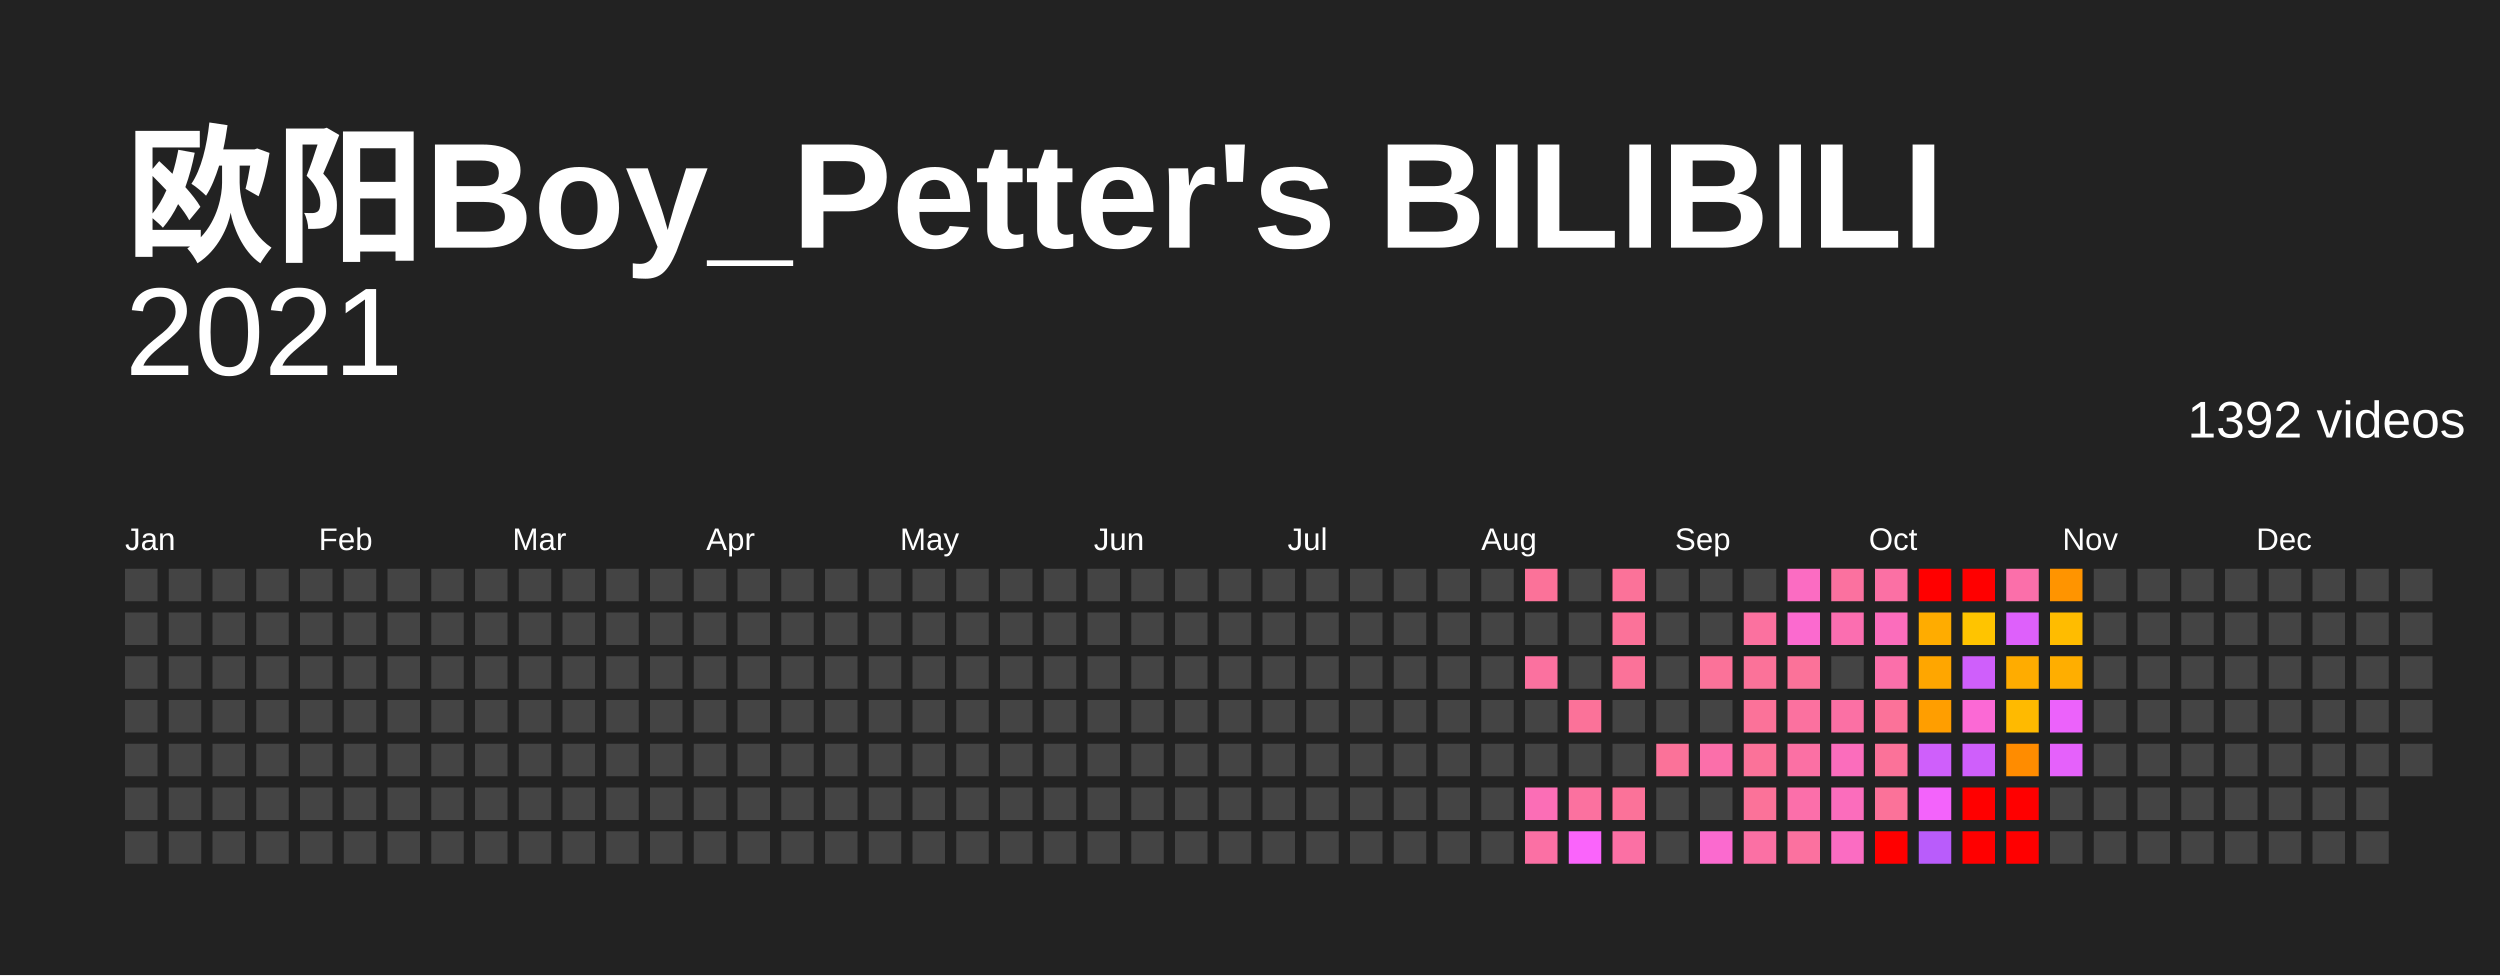
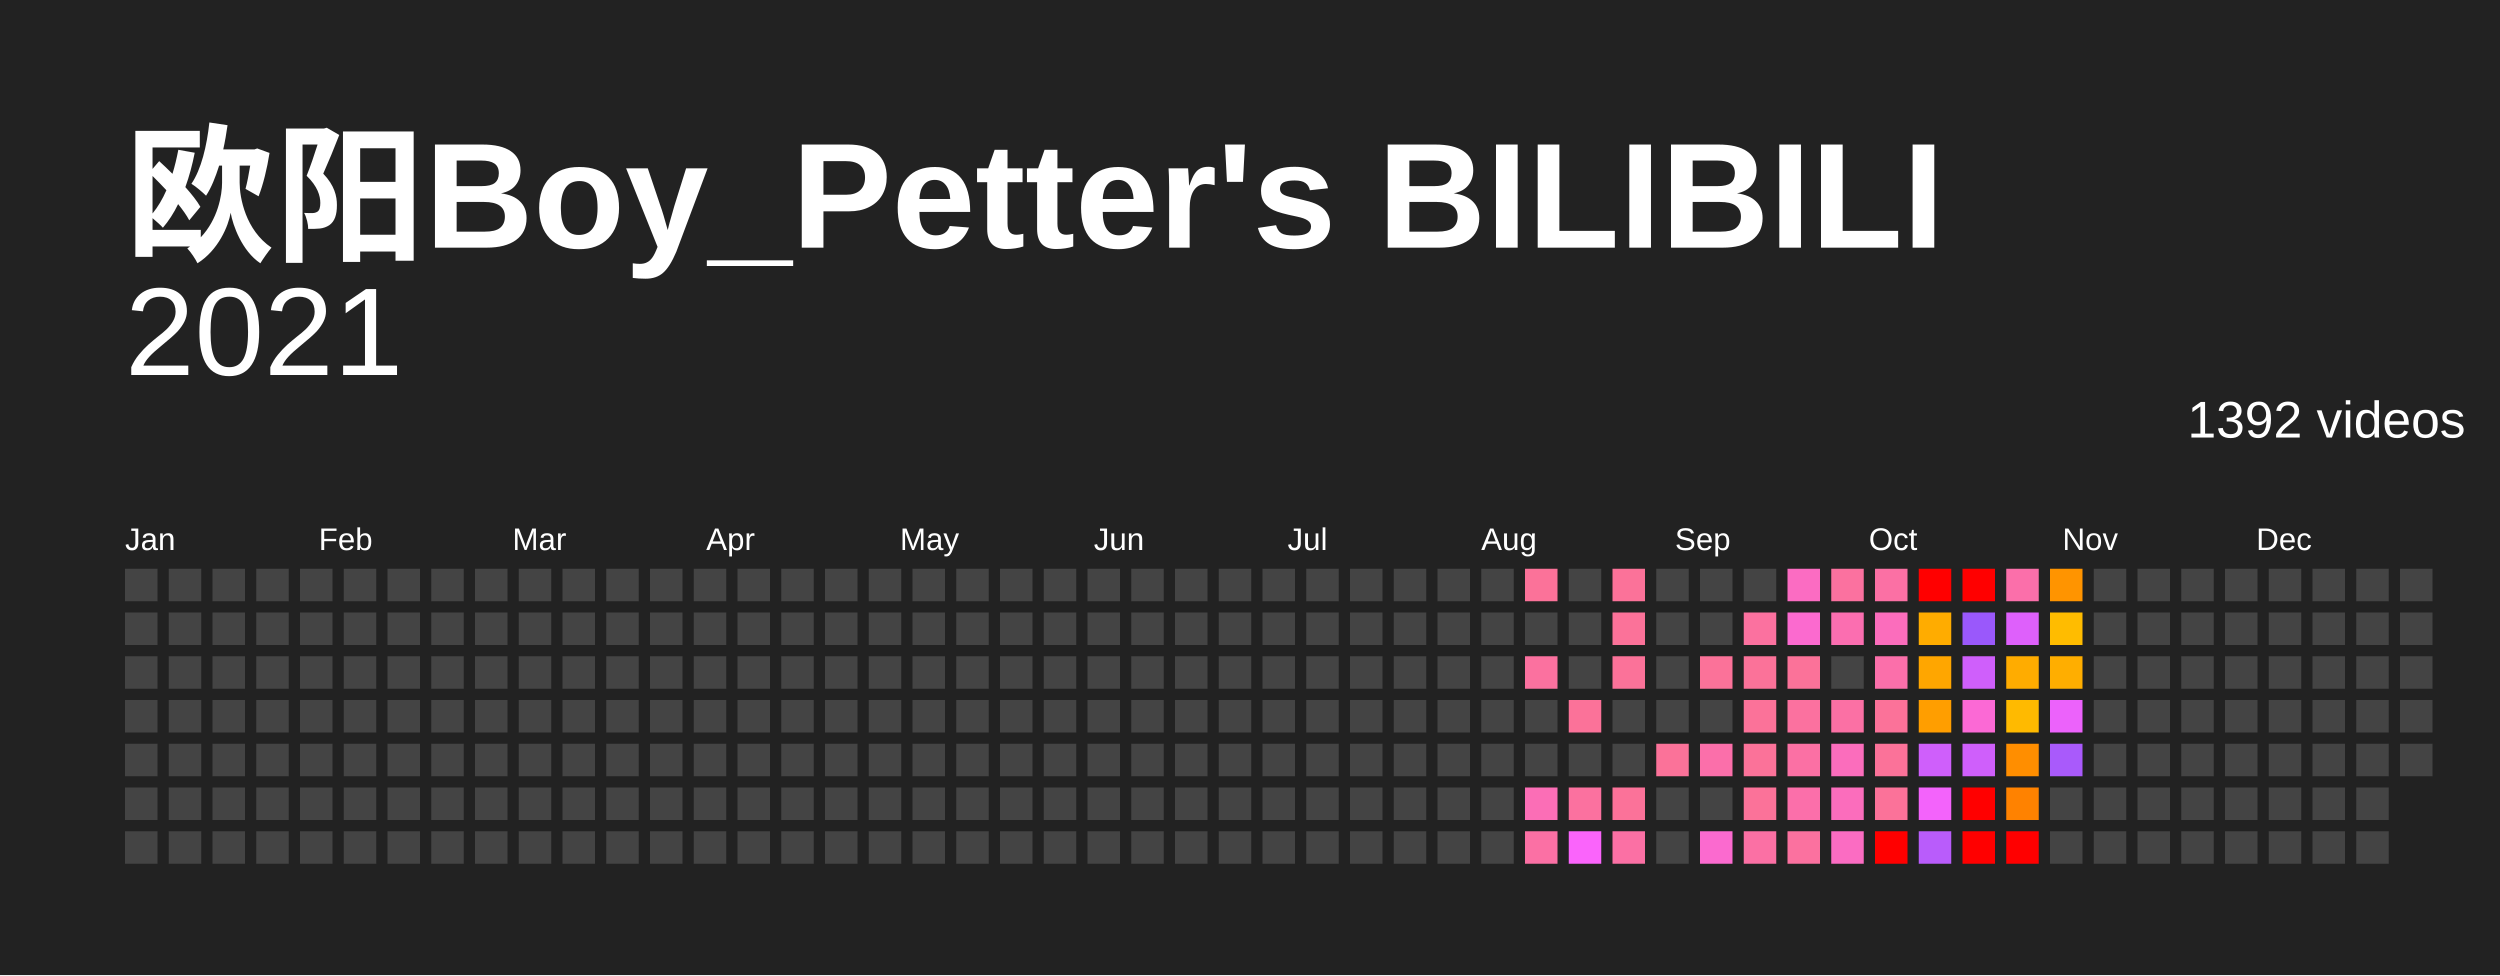
<svg xmlns="http://www.w3.org/2000/svg" baseProfile="full" height="78mm" version="1.1" viewBox="0,0,200,78" width="200mm">
  <defs />
  <rect fill="#222222" height="78" width="200" x="0" y="0" />
  <text fill="#FFFFFF" style="font-size:12px; font-family:Arial; font-weight:bold;" x="10" y="20">欧阳Boy_Petter's BILIBILI</text>
  <text alignment-baseline="hanging" fill="#FFFFFF" style="font-size:10.0px; font-family:Arial;" x="10" y="30">2021</text>
  <text alignment-baseline="hanging" fill="#FFFFFF" style="font-size:4.125px; font-family:Arial;" x="175" y="35">1392 videos</text>
  <text fill="#FFFFFF" style="font-size:2.5px; font-family:Arial" x="10.0" y="44">Jan</text>
  <text fill="#FFFFFF" style="font-size:2.5px; font-family:Arial" x="25.5" y="44">Feb</text>
  <text fill="#FFFFFF" style="font-size:2.5px; font-family:Arial" x="41.0" y="44">Mar</text>
  <text fill="#FFFFFF" style="font-size:2.5px; font-family:Arial" x="56.5" y="44">Apr</text>
  <text fill="#FFFFFF" style="font-size:2.5px; font-family:Arial" x="72.0" y="44">May</text>
  <text fill="#FFFFFF" style="font-size:2.5px; font-family:Arial" x="87.5" y="44">Jun</text>
  <text fill="#FFFFFF" style="font-size:2.5px; font-family:Arial" x="103.0" y="44">Jul</text>
  <text fill="#FFFFFF" style="font-size:2.5px; font-family:Arial" x="118.5" y="44">Aug</text>
  <text fill="#FFFFFF" style="font-size:2.5px; font-family:Arial" x="134.0" y="44">Sep</text>
  <text fill="#FFFFFF" style="font-size:2.5px; font-family:Arial" x="149.5" y="44">Oct</text>
  <text fill="#FFFFFF" style="font-size:2.5px; font-family:Arial" x="165.0" y="44">Nov</text>
  <text fill="#FFFFFF" style="font-size:2.5px; font-family:Arial" x="180.5" y="44">Dec</text>
  <rect fill="#444444" height="2.6" width="2.6" x="10.0" y="45.5" />
  <rect fill="#444444" height="2.6" width="2.6" x="10.0" y="49.0" />
  <rect fill="#444444" height="2.6" width="2.6" x="10.0" y="52.5" />
  <rect fill="#444444" height="2.6" width="2.6" x="10.0" y="56.0" />
  <rect fill="#444444" height="2.6" width="2.6" x="10.0" y="59.5" />
  <rect fill="#444444" height="2.6" width="2.6" x="10.0" y="63.0" />
  <rect fill="#444444" height="2.6" width="2.6" x="10.0" y="66.5" />
  <rect fill="#444444" height="2.6" width="2.6" x="13.5" y="45.5" />
  <rect fill="#444444" height="2.6" width="2.6" x="13.5" y="49.0" />
  <rect fill="#444444" height="2.6" width="2.6" x="13.5" y="52.5" />
  <rect fill="#444444" height="2.6" width="2.6" x="13.5" y="56.0" />
  <rect fill="#444444" height="2.6" width="2.6" x="13.5" y="59.5" />
  <rect fill="#444444" height="2.6" width="2.6" x="13.5" y="63.0" />
  <rect fill="#444444" height="2.6" width="2.6" x="13.5" y="66.5" />
  <rect fill="#444444" height="2.6" width="2.6" x="17.0" y="45.5" />
  <rect fill="#444444" height="2.6" width="2.6" x="17.0" y="49.0" />
  <rect fill="#444444" height="2.6" width="2.6" x="17.0" y="52.5" />
  <rect fill="#444444" height="2.6" width="2.6" x="17.0" y="56.0" />
  <rect fill="#444444" height="2.6" width="2.6" x="17.0" y="59.5" />
  <rect fill="#444444" height="2.6" width="2.6" x="17.0" y="63.0" />
  <rect fill="#444444" height="2.6" width="2.6" x="17.0" y="66.5" />
  <rect fill="#444444" height="2.6" width="2.6" x="20.5" y="45.5" />
  <rect fill="#444444" height="2.6" width="2.6" x="20.5" y="49.0" />
  <rect fill="#444444" height="2.6" width="2.6" x="20.5" y="52.5" />
  <rect fill="#444444" height="2.6" width="2.6" x="20.5" y="56.0" />
  <rect fill="#444444" height="2.6" width="2.6" x="20.5" y="59.5" />
  <rect fill="#444444" height="2.6" width="2.6" x="20.5" y="63.0" />
  <rect fill="#444444" height="2.6" width="2.6" x="20.5" y="66.5" />
  <rect fill="#444444" height="2.6" width="2.6" x="24.0" y="45.5" />
  <rect fill="#444444" height="2.6" width="2.6" x="24.0" y="49.0" />
  <rect fill="#444444" height="2.6" width="2.6" x="24.0" y="52.5" />
  <rect fill="#444444" height="2.6" width="2.6" x="24.0" y="56.0" />
  <rect fill="#444444" height="2.6" width="2.6" x="24.0" y="59.5" />
  <rect fill="#444444" height="2.6" width="2.6" x="24.0" y="63.0" />
  <rect fill="#444444" height="2.6" width="2.6" x="24.0" y="66.5" />
  <rect fill="#444444" height="2.6" width="2.6" x="27.5" y="45.5" />
  <rect fill="#444444" height="2.6" width="2.6" x="27.5" y="49.0" />
  <rect fill="#444444" height="2.6" width="2.6" x="27.5" y="52.5" />
  <rect fill="#444444" height="2.6" width="2.6" x="27.5" y="56.0" />
  <rect fill="#444444" height="2.6" width="2.6" x="27.5" y="59.5" />
  <rect fill="#444444" height="2.6" width="2.6" x="27.5" y="63.0" />
  <rect fill="#444444" height="2.6" width="2.6" x="27.5" y="66.5" />
  <rect fill="#444444" height="2.6" width="2.6" x="31.0" y="45.5" />
  <rect fill="#444444" height="2.6" width="2.6" x="31.0" y="49.0" />
  <rect fill="#444444" height="2.6" width="2.6" x="31.0" y="52.5" />
  <rect fill="#444444" height="2.6" width="2.6" x="31.0" y="56.0" />
  <rect fill="#444444" height="2.6" width="2.6" x="31.0" y="59.5" />
  <rect fill="#444444" height="2.6" width="2.6" x="31.0" y="63.0" />
  <rect fill="#444444" height="2.6" width="2.6" x="31.0" y="66.5" />
  <rect fill="#444444" height="2.6" width="2.6" x="34.5" y="45.5" />
  <rect fill="#444444" height="2.6" width="2.6" x="34.5" y="49.0" />
  <rect fill="#444444" height="2.6" width="2.6" x="34.5" y="52.5" />
  <rect fill="#444444" height="2.6" width="2.6" x="34.5" y="56.0" />
  <rect fill="#444444" height="2.6" width="2.6" x="34.5" y="59.5" />
  <rect fill="#444444" height="2.6" width="2.6" x="34.5" y="63.0" />
  <rect fill="#444444" height="2.6" width="2.6" x="34.5" y="66.5" />
  <rect fill="#444444" height="2.6" width="2.6" x="38.0" y="45.5" />
  <rect fill="#444444" height="2.6" width="2.6" x="38.0" y="49.0" />
  <rect fill="#444444" height="2.6" width="2.6" x="38.0" y="52.5" />
  <rect fill="#444444" height="2.6" width="2.6" x="38.0" y="56.0" />
  <rect fill="#444444" height="2.6" width="2.6" x="38.0" y="59.5" />
  <rect fill="#444444" height="2.6" width="2.6" x="38.0" y="63.0" />
  <rect fill="#444444" height="2.6" width="2.6" x="38.0" y="66.5" />
  <rect fill="#444444" height="2.6" width="2.6" x="41.5" y="45.5" />
  <rect fill="#444444" height="2.6" width="2.6" x="41.5" y="49.0" />
  <rect fill="#444444" height="2.6" width="2.6" x="41.5" y="52.5" />
  <rect fill="#444444" height="2.6" width="2.6" x="41.5" y="56.0" />
  <rect fill="#444444" height="2.6" width="2.6" x="41.5" y="59.5" />
  <rect fill="#444444" height="2.6" width="2.6" x="41.5" y="63.0" />
  <rect fill="#444444" height="2.6" width="2.6" x="41.5" y="66.5" />
  <rect fill="#444444" height="2.6" width="2.6" x="45.0" y="45.5" />
  <rect fill="#444444" height="2.6" width="2.6" x="45.0" y="49.0" />
  <rect fill="#444444" height="2.6" width="2.6" x="45.0" y="52.5" />
  <rect fill="#444444" height="2.6" width="2.6" x="45.0" y="56.0" />
  <rect fill="#444444" height="2.6" width="2.6" x="45.0" y="59.5" />
  <rect fill="#444444" height="2.6" width="2.6" x="45.0" y="63.0" />
  <rect fill="#444444" height="2.6" width="2.6" x="45.0" y="66.5" />
  <rect fill="#444444" height="2.6" width="2.6" x="48.5" y="45.5" />
  <rect fill="#444444" height="2.6" width="2.6" x="48.5" y="49.0" />
  <rect fill="#444444" height="2.6" width="2.6" x="48.5" y="52.5" />
  <rect fill="#444444" height="2.6" width="2.6" x="48.5" y="56.0" />
  <rect fill="#444444" height="2.6" width="2.6" x="48.5" y="59.5" />
  <rect fill="#444444" height="2.6" width="2.6" x="48.5" y="63.0" />
  <rect fill="#444444" height="2.6" width="2.6" x="48.5" y="66.5" />
  <rect fill="#444444" height="2.6" width="2.6" x="52.0" y="45.5" />
  <rect fill="#444444" height="2.6" width="2.6" x="52.0" y="49.0" />
  <rect fill="#444444" height="2.6" width="2.6" x="52.0" y="52.5" />
  <rect fill="#444444" height="2.6" width="2.6" x="52.0" y="56.0" />
  <rect fill="#444444" height="2.6" width="2.6" x="52.0" y="59.5" />
  <rect fill="#444444" height="2.6" width="2.6" x="52.0" y="63.0" />
  <rect fill="#444444" height="2.6" width="2.6" x="52.0" y="66.5" />
  <rect fill="#444444" height="2.6" width="2.6" x="55.5" y="45.5" />
  <rect fill="#444444" height="2.6" width="2.6" x="55.5" y="49.0" />
  <rect fill="#444444" height="2.6" width="2.6" x="55.5" y="52.5" />
  <rect fill="#444444" height="2.6" width="2.6" x="55.5" y="56.0" />
  <rect fill="#444444" height="2.6" width="2.6" x="55.5" y="59.5" />
  <rect fill="#444444" height="2.6" width="2.6" x="55.5" y="63.0" />
  <rect fill="#444444" height="2.6" width="2.6" x="55.5" y="66.5" />
  <rect fill="#444444" height="2.6" width="2.6" x="59.0" y="45.5" />
  <rect fill="#444444" height="2.6" width="2.6" x="59.0" y="49.0" />
  <rect fill="#444444" height="2.6" width="2.6" x="59.0" y="52.5" />
  <rect fill="#444444" height="2.6" width="2.6" x="59.0" y="56.0" />
  <rect fill="#444444" height="2.6" width="2.6" x="59.0" y="59.5" />
  <rect fill="#444444" height="2.6" width="2.6" x="59.0" y="63.0" />
  <rect fill="#444444" height="2.6" width="2.6" x="59.0" y="66.5" />
  <rect fill="#444444" height="2.6" width="2.6" x="62.5" y="45.5" />
  <rect fill="#444444" height="2.6" width="2.6" x="62.5" y="49.0" />
  <rect fill="#444444" height="2.6" width="2.6" x="62.5" y="52.5" />
  <rect fill="#444444" height="2.6" width="2.6" x="62.5" y="56.0" />
  <rect fill="#444444" height="2.6" width="2.6" x="62.5" y="59.5" />
  <rect fill="#444444" height="2.6" width="2.6" x="62.5" y="63.0" />
  <rect fill="#444444" height="2.6" width="2.6" x="62.5" y="66.5" />
  <rect fill="#444444" height="2.6" width="2.6" x="66.0" y="45.5" />
  <rect fill="#444444" height="2.6" width="2.6" x="66.0" y="49.0" />
  <rect fill="#444444" height="2.6" width="2.6" x="66.0" y="52.5" />
  <rect fill="#444444" height="2.6" width="2.6" x="66.0" y="56.0" />
  <rect fill="#444444" height="2.6" width="2.6" x="66.0" y="59.5" />
  <rect fill="#444444" height="2.6" width="2.6" x="66.0" y="63.0" />
  <rect fill="#444444" height="2.6" width="2.6" x="66.0" y="66.5" />
  <rect fill="#444444" height="2.6" width="2.6" x="69.5" y="45.5" />
  <rect fill="#444444" height="2.6" width="2.6" x="69.5" y="49.0" />
  <rect fill="#444444" height="2.6" width="2.6" x="69.5" y="52.5" />
  <rect fill="#444444" height="2.6" width="2.6" x="69.5" y="56.0" />
  <rect fill="#444444" height="2.6" width="2.6" x="69.5" y="59.5" />
  <rect fill="#444444" height="2.6" width="2.6" x="69.5" y="63.0" />
  <rect fill="#444444" height="2.6" width="2.6" x="69.5" y="66.5" />
  <rect fill="#444444" height="2.6" width="2.6" x="73.0" y="45.5" />
  <rect fill="#444444" height="2.6" width="2.6" x="73.0" y="49.0" />
  <rect fill="#444444" height="2.6" width="2.6" x="73.0" y="52.5" />
  <rect fill="#444444" height="2.6" width="2.6" x="73.0" y="56.0" />
  <rect fill="#444444" height="2.6" width="2.6" x="73.0" y="59.5" />
  <rect fill="#444444" height="2.6" width="2.6" x="73.0" y="63.0" />
  <rect fill="#444444" height="2.6" width="2.6" x="73.0" y="66.5" />
  <rect fill="#444444" height="2.6" width="2.6" x="76.5" y="45.5" />
  <rect fill="#444444" height="2.6" width="2.6" x="76.5" y="49.0" />
  <rect fill="#444444" height="2.6" width="2.6" x="76.5" y="52.5" />
  <rect fill="#444444" height="2.6" width="2.6" x="76.5" y="56.0" />
  <rect fill="#444444" height="2.6" width="2.6" x="76.5" y="59.5" />
  <rect fill="#444444" height="2.6" width="2.6" x="76.5" y="63.0" />
  <rect fill="#444444" height="2.6" width="2.6" x="76.5" y="66.5" />
  <rect fill="#444444" height="2.6" width="2.6" x="80.0" y="45.5" />
  <rect fill="#444444" height="2.6" width="2.6" x="80.0" y="49.0" />
  <rect fill="#444444" height="2.6" width="2.6" x="80.0" y="52.5" />
  <rect fill="#444444" height="2.6" width="2.6" x="80.0" y="56.0" />
  <rect fill="#444444" height="2.6" width="2.6" x="80.0" y="59.5" />
  <rect fill="#444444" height="2.6" width="2.6" x="80.0" y="63.0" />
  <rect fill="#444444" height="2.6" width="2.6" x="80.0" y="66.5" />
  <rect fill="#444444" height="2.6" width="2.6" x="83.5" y="45.5" />
  <rect fill="#444444" height="2.6" width="2.6" x="83.5" y="49.0" />
  <rect fill="#444444" height="2.6" width="2.6" x="83.5" y="52.5" />
  <rect fill="#444444" height="2.6" width="2.6" x="83.5" y="56.0" />
  <rect fill="#444444" height="2.6" width="2.6" x="83.5" y="59.5" />
  <rect fill="#444444" height="2.6" width="2.6" x="83.5" y="63.0" />
  <rect fill="#444444" height="2.6" width="2.6" x="83.5" y="66.5" />
  <rect fill="#444444" height="2.6" width="2.6" x="87.0" y="45.5" />
  <rect fill="#444444" height="2.6" width="2.6" x="87.0" y="49.0" />
  <rect fill="#444444" height="2.6" width="2.6" x="87.0" y="52.5" />
  <rect fill="#444444" height="2.6" width="2.6" x="87.0" y="56.0" />
  <rect fill="#444444" height="2.6" width="2.6" x="87.0" y="59.5" />
  <rect fill="#444444" height="2.6" width="2.6" x="87.0" y="63.0" />
  <rect fill="#444444" height="2.6" width="2.6" x="87.0" y="66.5" />
  <rect fill="#444444" height="2.6" width="2.6" x="90.5" y="45.5" />
  <rect fill="#444444" height="2.6" width="2.6" x="90.5" y="49.0" />
  <rect fill="#444444" height="2.6" width="2.6" x="90.5" y="52.5" />
  <rect fill="#444444" height="2.6" width="2.6" x="90.5" y="56.0" />
  <rect fill="#444444" height="2.6" width="2.6" x="90.5" y="59.5" />
  <rect fill="#444444" height="2.6" width="2.6" x="90.5" y="63.0" />
  <rect fill="#444444" height="2.6" width="2.6" x="90.5" y="66.5" />
  <rect fill="#444444" height="2.6" width="2.6" x="94.0" y="45.5" />
  <rect fill="#444444" height="2.6" width="2.6" x="94.0" y="49.0" />
  <rect fill="#444444" height="2.6" width="2.6" x="94.0" y="52.5" />
  <rect fill="#444444" height="2.6" width="2.6" x="94.0" y="56.0" />
  <rect fill="#444444" height="2.6" width="2.6" x="94.0" y="59.5" />
  <rect fill="#444444" height="2.6" width="2.6" x="94.0" y="63.0" />
  <rect fill="#444444" height="2.6" width="2.6" x="94.0" y="66.5" />
  <rect fill="#444444" height="2.6" width="2.6" x="97.5" y="45.5" />
  <rect fill="#444444" height="2.6" width="2.6" x="97.5" y="49.0" />
  <rect fill="#444444" height="2.6" width="2.6" x="97.5" y="52.5" />
  <rect fill="#444444" height="2.6" width="2.6" x="97.5" y="56.0" />
  <rect fill="#444444" height="2.6" width="2.6" x="97.5" y="59.5" />
  <rect fill="#444444" height="2.6" width="2.6" x="97.5" y="63.0" />
  <rect fill="#444444" height="2.6" width="2.6" x="97.5" y="66.5" />
  <rect fill="#444444" height="2.6" width="2.6" x="101.0" y="45.5" />
  <rect fill="#444444" height="2.6" width="2.6" x="101.0" y="49.0" />
  <rect fill="#444444" height="2.6" width="2.6" x="101.0" y="52.5" />
  <rect fill="#444444" height="2.6" width="2.6" x="101.0" y="56.0" />
  <rect fill="#444444" height="2.6" width="2.6" x="101.0" y="59.5" />
  <rect fill="#444444" height="2.6" width="2.6" x="101.0" y="63.0" />
  <rect fill="#444444" height="2.6" width="2.6" x="101.0" y="66.5" />
  <rect fill="#444444" height="2.6" width="2.6" x="104.5" y="45.5" />
  <rect fill="#444444" height="2.6" width="2.6" x="104.5" y="49.0" />
  <rect fill="#444444" height="2.6" width="2.6" x="104.5" y="52.5" />
  <rect fill="#444444" height="2.6" width="2.6" x="104.5" y="56.0" />
  <rect fill="#444444" height="2.6" width="2.6" x="104.5" y="59.5" />
  <rect fill="#444444" height="2.6" width="2.6" x="104.5" y="63.0" />
  <rect fill="#444444" height="2.6" width="2.6" x="104.5" y="66.5" />
  <rect fill="#444444" height="2.6" width="2.6" x="108.0" y="45.5" />
  <rect fill="#444444" height="2.6" width="2.6" x="108.0" y="49.0" />
  <rect fill="#444444" height="2.6" width="2.6" x="108.0" y="52.5" />
  <rect fill="#444444" height="2.6" width="2.6" x="108.0" y="56.0" />
  <rect fill="#444444" height="2.6" width="2.6" x="108.0" y="59.5" />
  <rect fill="#444444" height="2.6" width="2.6" x="108.0" y="63.0" />
  <rect fill="#444444" height="2.6" width="2.6" x="108.0" y="66.5" />
  <rect fill="#444444" height="2.6" width="2.6" x="111.5" y="45.5" />
  <rect fill="#444444" height="2.6" width="2.6" x="111.5" y="49.0" />
  <rect fill="#444444" height="2.6" width="2.6" x="111.5" y="52.5" />
  <rect fill="#444444" height="2.6" width="2.6" x="111.5" y="56.0" />
  <rect fill="#444444" height="2.6" width="2.6" x="111.5" y="59.5" />
  <rect fill="#444444" height="2.6" width="2.6" x="111.5" y="63.0" />
  <rect fill="#444444" height="2.6" width="2.6" x="111.5" y="66.5" />
  <rect fill="#444444" height="2.6" width="2.6" x="115.0" y="45.5" />
  <rect fill="#444444" height="2.6" width="2.6" x="115.0" y="49.0" />
  <rect fill="#444444" height="2.6" width="2.6" x="115.0" y="52.5" />
  <rect fill="#444444" height="2.6" width="2.6" x="115.0" y="56.0" />
  <rect fill="#444444" height="2.6" width="2.6" x="115.0" y="59.5" />
  <rect fill="#444444" height="2.6" width="2.6" x="115.0" y="63.0" />
  <rect fill="#444444" height="2.6" width="2.6" x="115.0" y="66.5" />
  <rect fill="#444444" height="2.6" width="2.6" x="118.5" y="45.5" />
  <rect fill="#444444" height="2.6" width="2.6" x="118.5" y="49.0" />
  <rect fill="#444444" height="2.6" width="2.6" x="118.5" y="52.5" />
  <rect fill="#444444" height="2.6" width="2.6" x="118.5" y="56.0" />
  <rect fill="#444444" height="2.6" width="2.6" x="118.5" y="59.5" />
  <rect fill="#444444" height="2.6" width="2.6" x="118.5" y="63.0" />
  <rect fill="#444444" height="2.6" width="2.6" x="118.5" y="66.5" />
  <rect fill="#fb7299" height="2.6" width="2.6" x="122.0" y="45.5" />
  <rect fill="#444444" height="2.6" width="2.6" x="122.0" y="49.0" />
  <rect fill="#fb719f" height="2.6" width="2.6" x="122.0" y="52.5" />
  <rect fill="#444444" height="2.6" width="2.6" x="122.0" y="56.0" />
  <rect fill="#444444" height="2.6" width="2.6" x="122.0" y="59.5" />
  <rect fill="#fb6eb6" height="2.6" width="2.6" x="122.0" y="63.0" />
  <rect fill="#fb70a4" height="2.6" width="2.6" x="122.0" y="66.5" />
  <rect fill="#444444" height="2.6" width="2.6" x="125.5" y="45.5" />
  <rect fill="#444444" height="2.6" width="2.6" x="125.5" y="49.0" />
  <rect fill="#444444" height="2.6" width="2.6" x="125.5" y="52.5" />
  <rect fill="#fb7299" height="2.6" width="2.6" x="125.5" y="56.0" />
  <rect fill="#444444" height="2.6" width="2.6" x="125.5" y="59.5" />
  <rect fill="#fb719f" height="2.6" width="2.6" x="125.5" y="63.0" />
  <rect fill="#fa64fb" height="2.6" width="2.6" x="125.5" y="66.5" />
  <rect fill="#fb7299" height="2.6" width="2.6" x="129.0" y="45.5" />
  <rect fill="#fb7299" height="2.6" width="2.6" x="129.0" y="49.0" />
  <rect fill="#fb7299" height="2.6" width="2.6" x="129.0" y="52.5" />
  <rect fill="#444444" height="2.6" width="2.6" x="129.0" y="56.0" />
  <rect fill="#444444" height="2.6" width="2.6" x="129.0" y="59.5" />
  <rect fill="#fb7299" height="2.6" width="2.6" x="129.0" y="63.0" />
  <rect fill="#fb70a4" height="2.6" width="2.6" x="129.0" y="66.5" />
  <rect fill="#444444" height="2.6" width="2.6" x="132.5" y="45.5" />
  <rect fill="#444444" height="2.6" width="2.6" x="132.5" y="49.0" />
  <rect fill="#444444" height="2.6" width="2.6" x="132.5" y="52.5" />
  <rect fill="#444444" height="2.6" width="2.6" x="132.5" y="56.0" />
  <rect fill="#fb7299" height="2.6" width="2.6" x="132.5" y="59.5" />
  <rect fill="#444444" height="2.6" width="2.6" x="132.5" y="63.0" />
  <rect fill="#444444" height="2.6" width="2.6" x="132.5" y="66.5" />
  <rect fill="#444444" height="2.6" width="2.6" x="136.0" y="45.5" />
  <rect fill="#444444" height="2.6" width="2.6" x="136.0" y="49.0" />
  <rect fill="#fb7299" height="2.6" width="2.6" x="136.0" y="52.5" />
  <rect fill="#444444" height="2.6" width="2.6" x="136.0" y="56.0" />
  <rect fill="#fb6faa" height="2.6" width="2.6" x="136.0" y="59.5" />
  <rect fill="#444444" height="2.6" width="2.6" x="136.0" y="63.0" />
  <rect fill="#fb6acf" height="2.6" width="2.6" x="136.0" y="66.5" />
  <rect fill="#444444" height="2.6" width="2.6" x="139.5" y="45.5" />
  <rect fill="#fb719f" height="2.6" width="2.6" x="139.5" y="49.0" />
  <rect fill="#fb7299" height="2.6" width="2.6" x="139.5" y="52.5" />
  <rect fill="#fb7299" height="2.6" width="2.6" x="139.5" y="56.0" />
  <rect fill="#fb7299" height="2.6" width="2.6" x="139.5" y="59.5" />
  <rect fill="#fb7299" height="2.6" width="2.6" x="139.5" y="63.0" />
  <rect fill="#fb70a4" height="2.6" width="2.6" x="139.5" y="66.5" />
  <rect fill="#fb6cc2" height="2.6" width="2.6" x="143.0" y="45.5" />
  <rect fill="#fb6acf" height="2.6" width="2.6" x="143.0" y="49.0" />
  <rect fill="#fb7299" height="2.6" width="2.6" x="143.0" y="52.5" />
  <rect fill="#fb719f" height="2.6" width="2.6" x="143.0" y="56.0" />
  <rect fill="#fb70a4" height="2.6" width="2.6" x="143.0" y="59.5" />
  <rect fill="#fb6faa" height="2.6" width="2.6" x="143.0" y="63.0" />
  <rect fill="#fb719f" height="2.6" width="2.6" x="143.0" y="66.5" />
  <rect fill="#fb719f" height="2.6" width="2.6" x="146.5" y="45.5" />
  <rect fill="#fb6eb0" height="2.6" width="2.6" x="146.5" y="49.0" />
  <rect fill="#444444" height="2.6" width="2.6" x="146.5" y="52.5" />
  <rect fill="#fb70a4" height="2.6" width="2.6" x="146.5" y="56.0" />
  <rect fill="#fb6dbc" height="2.6" width="2.6" x="146.5" y="59.5" />
  <rect fill="#fb6dbc" height="2.6" width="2.6" x="146.5" y="63.0" />
  <rect fill="#fb6cc2" height="2.6" width="2.6" x="146.5" y="66.5" />
  <rect fill="#fb70a4" height="2.6" width="2.6" x="150.0" y="45.5" />
  <rect fill="#fb6dbc" height="2.6" width="2.6" x="150.0" y="49.0" />
  <rect fill="#fb6faa" height="2.6" width="2.6" x="150.0" y="52.5" />
  <rect fill="#fb7299" height="2.6" width="2.6" x="150.0" y="56.0" />
  <rect fill="#fb7299" height="2.6" width="2.6" x="150.0" y="59.5" />
  <rect fill="#fb7299" height="2.6" width="2.6" x="150.0" y="63.0" />
  <rect fill="red" height="2.6" width="2.6" x="150.0" y="66.5" />
  <rect fill="red" height="2.6" width="2.6" x="153.5" y="45.5" />
  <rect fill="#ffac00" height="2.6" width="2.6" x="153.5" y="49.0" />
  <rect fill="#ffa600" height="2.6" width="2.6" x="153.5" y="52.5" />
  <rect fill="#ff9e00" height="2.6" width="2.6" x="153.5" y="56.0" />
  <rect fill="#cf5ffb" height="2.6" width="2.6" x="153.5" y="59.5" />
  <rect fill="#f363fb" height="2.6" width="2.6" x="153.5" y="63.0" />
  <rect fill="#b95cfb" height="2.6" width="2.6" x="153.5" y="66.5" />
  <rect fill="red" height="2.6" width="2.6" x="157.0" y="45.5" />
-   <rect fill="#ffc400" height="2.6" width="2.6" x="157.0" y="49.0" />
+   <rect fill="#9a58fb" height="2.6" width="2.6" x="157.0" y="49.0" />
  <rect fill="#cf5ffb" height="2.6" width="2.6" x="157.0" y="52.5" />
  <rect fill="#fb69d5" height="2.6" width="2.6" x="157.0" y="56.0" />
  <rect fill="#cf5ffb" height="2.6" width="2.6" x="157.0" y="59.5" />
  <rect fill="red" height="2.6" width="2.6" x="157.0" y="63.0" />
  <rect fill="red" height="2.6" width="2.6" x="157.0" y="66.5" />
  <rect fill="#fb6faa" height="2.6" width="2.6" x="160.5" y="45.5" />
  <rect fill="#de60fb" height="2.6" width="2.6" x="160.5" y="49.0" />
  <rect fill="#ffac00" height="2.6" width="2.6" x="160.5" y="52.5" />
  <rect fill="#ffba00" height="2.6" width="2.6" x="160.5" y="56.0" />
-   <rect fill="#ff8c00" height="2.6" width="2.6" x="160.5" y="59.5" />
-   <rect fill="red" height="2.6" width="2.6" x="160.5" y="63.0" />
+   <rect fill="#ff8e00" height="2.6" width="2.6" x="160.5" y="59.5" />
+   <rect fill="#ff8200" height="2.6" width="2.6" x="160.5" y="63.0" />
  <rect fill="red" height="2.6" width="2.6" x="160.5" y="66.5" />
  <rect fill="#ff9400" height="2.6" width="2.6" x="164.0" y="45.5" />
  <rect fill="#ffbc00" height="2.6" width="2.6" x="164.0" y="49.0" />
  <rect fill="#ffae00" height="2.6" width="2.6" x="164.0" y="52.5" />
  <rect fill="#ec62fb" height="2.6" width="2.6" x="164.0" y="56.0" />
-   <rect fill="#e561fb" height="2.6" width="2.6" x="164.0" y="59.5" />
+   <rect fill="#a95afb" height="2.6" width="2.6" x="164.0" y="59.5" />
  <rect fill="#444444" height="2.6" width="2.6" x="164.0" y="63.0" />
  <rect fill="#444444" height="2.6" width="2.6" x="164.0" y="66.5" />
  <rect fill="#444444" height="2.6" width="2.6" x="167.5" y="45.5" />
  <rect fill="#444444" height="2.6" width="2.6" x="167.5" y="49.0" />
  <rect fill="#444444" height="2.6" width="2.6" x="167.5" y="52.5" />
  <rect fill="#444444" height="2.6" width="2.6" x="167.5" y="56.0" />
  <rect fill="#444444" height="2.6" width="2.6" x="167.5" y="59.5" />
  <rect fill="#444444" height="2.6" width="2.6" x="167.5" y="63.0" />
  <rect fill="#444444" height="2.6" width="2.6" x="167.5" y="66.5" />
  <rect fill="#444444" height="2.6" width="2.6" x="171.0" y="45.5" />
  <rect fill="#444444" height="2.6" width="2.6" x="171.0" y="49.0" />
  <rect fill="#444444" height="2.6" width="2.6" x="171.0" y="52.5" />
  <rect fill="#444444" height="2.6" width="2.6" x="171.0" y="56.0" />
  <rect fill="#444444" height="2.6" width="2.6" x="171.0" y="59.5" />
  <rect fill="#444444" height="2.6" width="2.6" x="171.0" y="63.0" />
  <rect fill="#444444" height="2.6" width="2.6" x="171.0" y="66.5" />
  <rect fill="#444444" height="2.6" width="2.6" x="174.5" y="45.5" />
  <rect fill="#444444" height="2.6" width="2.6" x="174.5" y="49.0" />
  <rect fill="#444444" height="2.6" width="2.6" x="174.5" y="52.5" />
  <rect fill="#444444" height="2.6" width="2.6" x="174.5" y="56.0" />
  <rect fill="#444444" height="2.6" width="2.6" x="174.5" y="59.5" />
  <rect fill="#444444" height="2.6" width="2.6" x="174.5" y="63.0" />
  <rect fill="#444444" height="2.6" width="2.6" x="174.5" y="66.5" />
  <rect fill="#444444" height="2.6" width="2.6" x="178.0" y="45.5" />
  <rect fill="#444444" height="2.6" width="2.6" x="178.0" y="49.0" />
  <rect fill="#444444" height="2.6" width="2.6" x="178.0" y="52.5" />
  <rect fill="#444444" height="2.6" width="2.6" x="178.0" y="56.0" />
  <rect fill="#444444" height="2.6" width="2.6" x="178.0" y="59.5" />
  <rect fill="#444444" height="2.6" width="2.6" x="178.0" y="63.0" />
  <rect fill="#444444" height="2.6" width="2.6" x="178.0" y="66.5" />
  <rect fill="#444444" height="2.6" width="2.6" x="181.5" y="45.5" />
  <rect fill="#444444" height="2.6" width="2.6" x="181.5" y="49.0" />
  <rect fill="#444444" height="2.6" width="2.6" x="181.5" y="52.5" />
  <rect fill="#444444" height="2.6" width="2.6" x="181.5" y="56.0" />
  <rect fill="#444444" height="2.6" width="2.6" x="181.5" y="59.5" />
  <rect fill="#444444" height="2.6" width="2.6" x="181.5" y="63.0" />
  <rect fill="#444444" height="2.6" width="2.6" x="181.5" y="66.5" />
  <rect fill="#444444" height="2.6" width="2.6" x="185.0" y="45.5" />
  <rect fill="#444444" height="2.6" width="2.6" x="185.0" y="49.0" />
  <rect fill="#444444" height="2.6" width="2.6" x="185.0" y="52.5" />
  <rect fill="#444444" height="2.6" width="2.6" x="185.0" y="56.0" />
  <rect fill="#444444" height="2.6" width="2.6" x="185.0" y="59.5" />
  <rect fill="#444444" height="2.6" width="2.6" x="185.0" y="63.0" />
  <rect fill="#444444" height="2.6" width="2.6" x="185.0" y="66.5" />
  <rect fill="#444444" height="2.6" width="2.6" x="188.5" y="45.5" />
  <rect fill="#444444" height="2.6" width="2.6" x="188.5" y="49.0" />
  <rect fill="#444444" height="2.6" width="2.6" x="188.5" y="52.5" />
  <rect fill="#444444" height="2.6" width="2.6" x="188.5" y="56.0" />
  <rect fill="#444444" height="2.6" width="2.6" x="188.5" y="59.5" />
  <rect fill="#444444" height="2.6" width="2.6" x="188.5" y="63.0" />
  <rect fill="#444444" height="2.6" width="2.6" x="188.5" y="66.5" />
  <rect fill="#444444" height="2.6" width="2.6" x="192.0" y="45.5" />
  <rect fill="#444444" height="2.6" width="2.6" x="192.0" y="49.0" />
  <rect fill="#444444" height="2.6" width="2.6" x="192.0" y="52.5" />
  <rect fill="#444444" height="2.6" width="2.6" x="192.0" y="56.0" />
  <rect fill="#444444" height="2.6" width="2.6" x="192.0" y="59.5" />
</svg>
